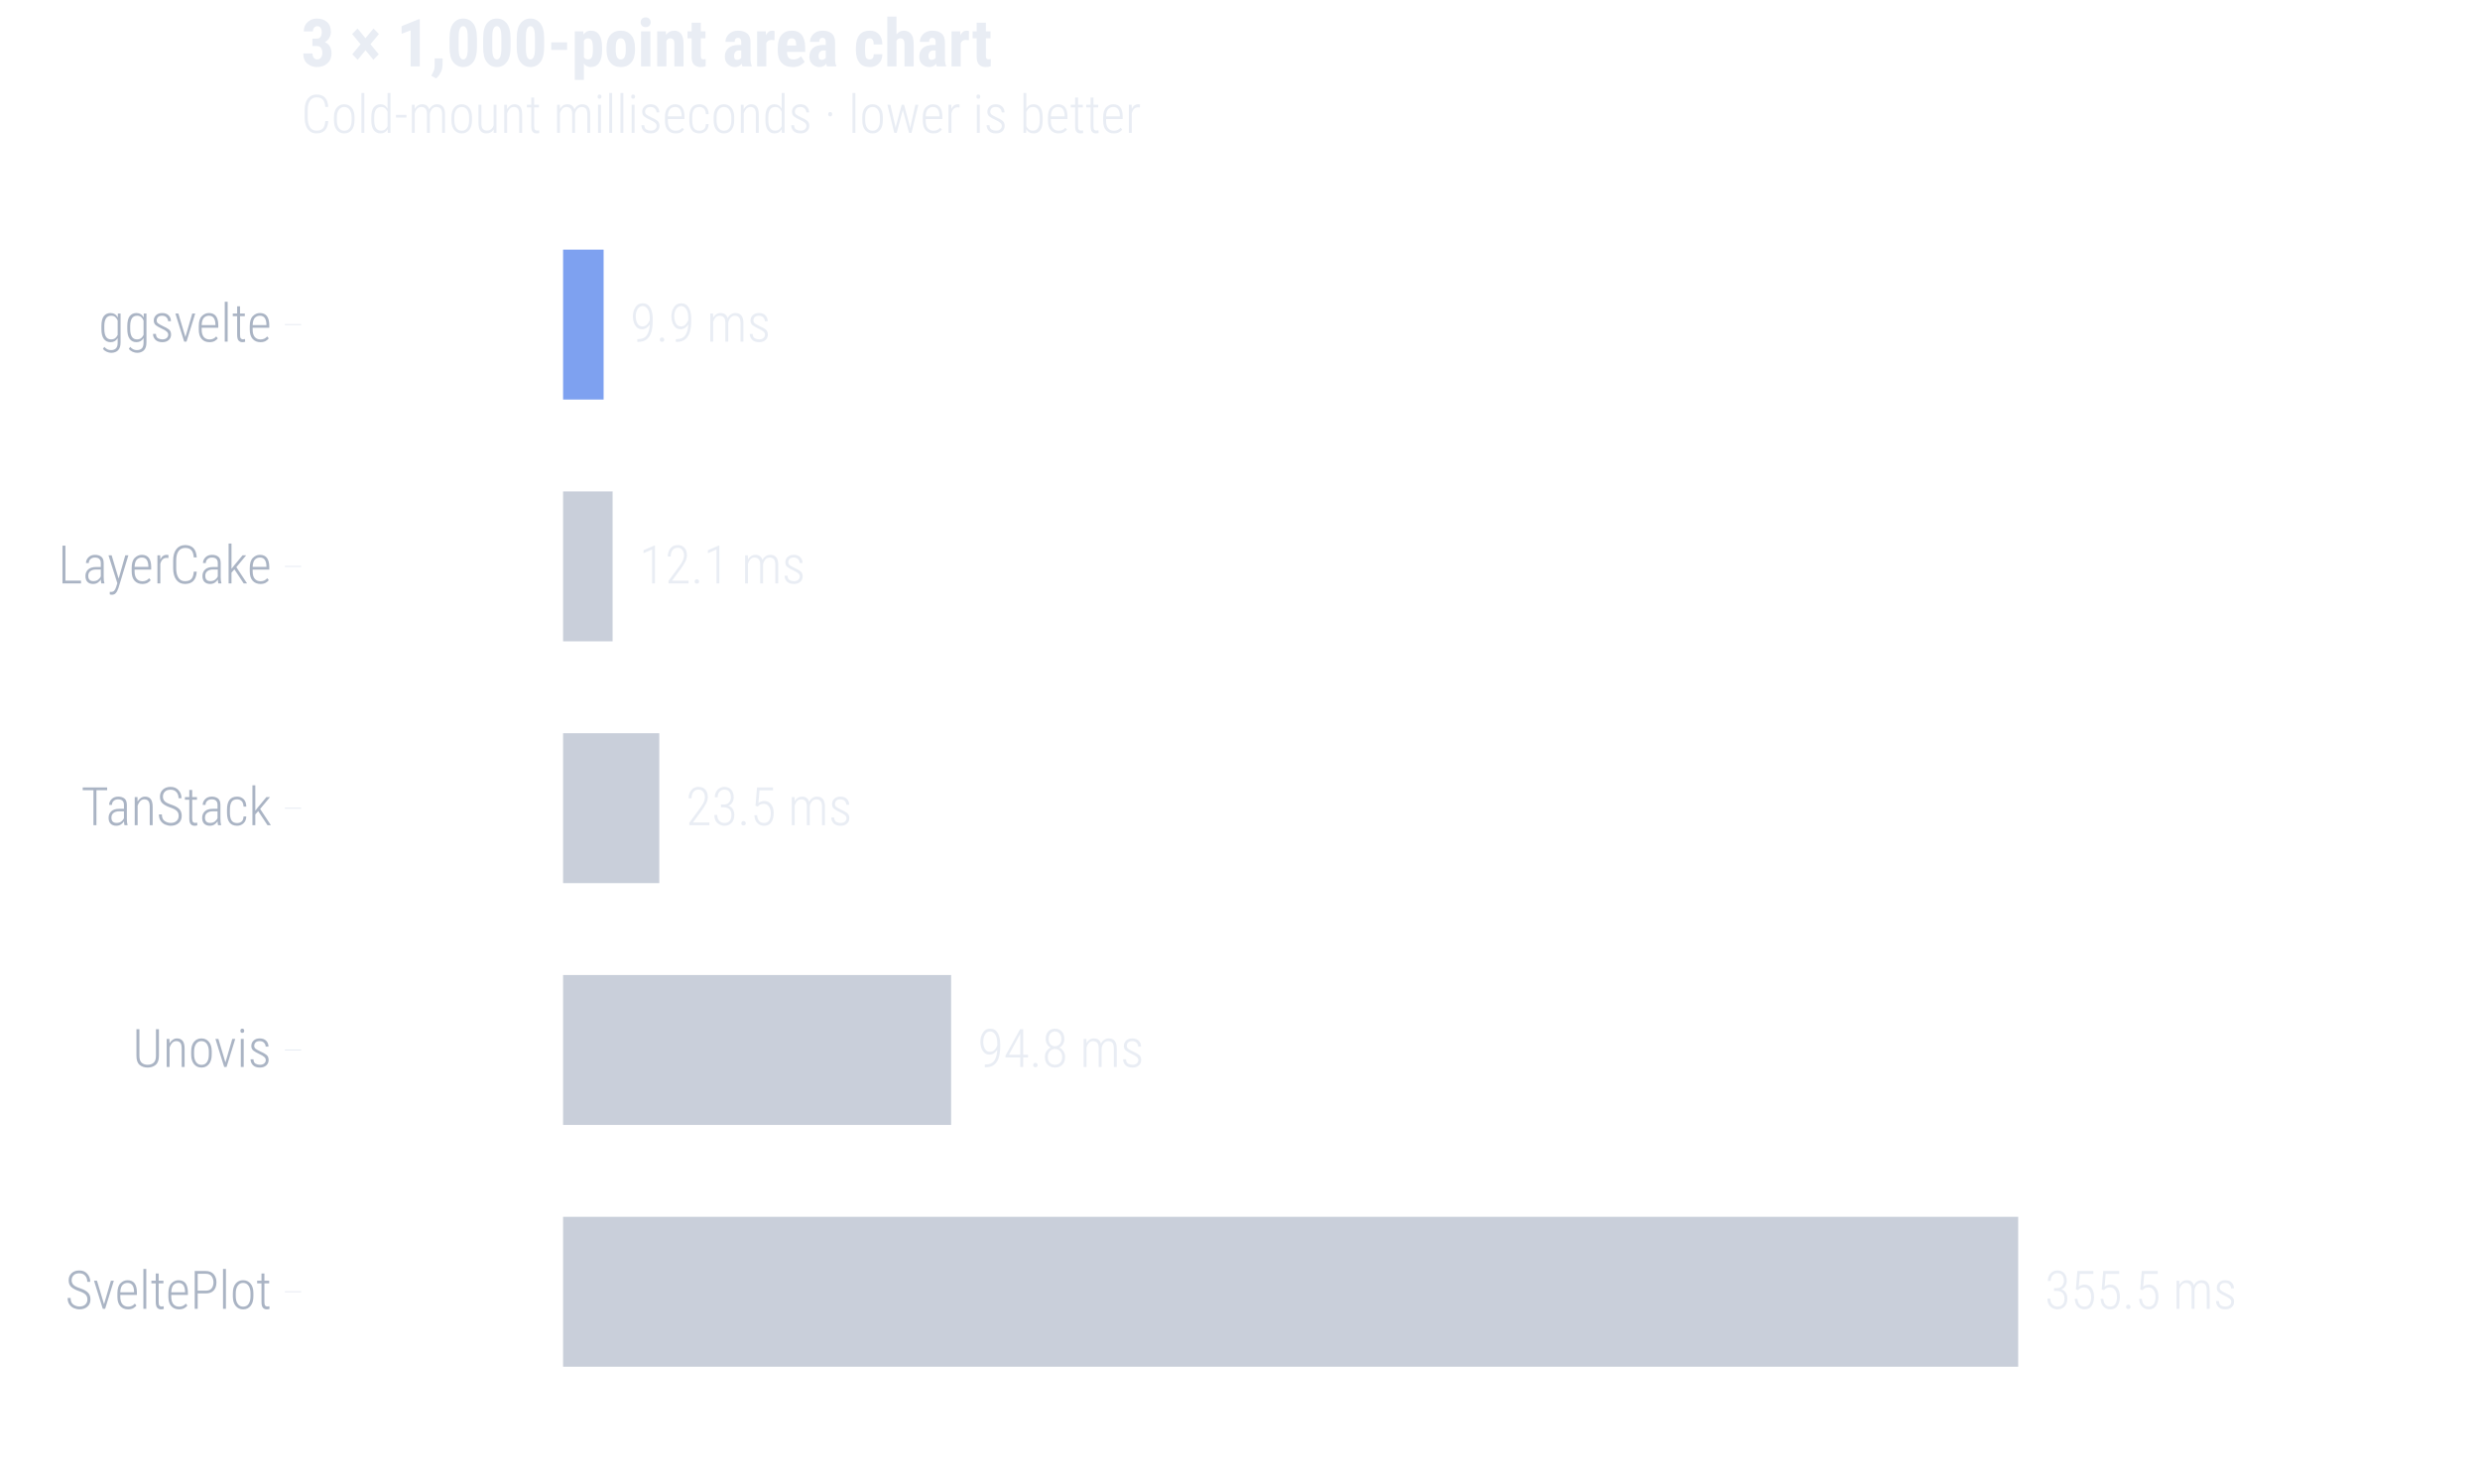
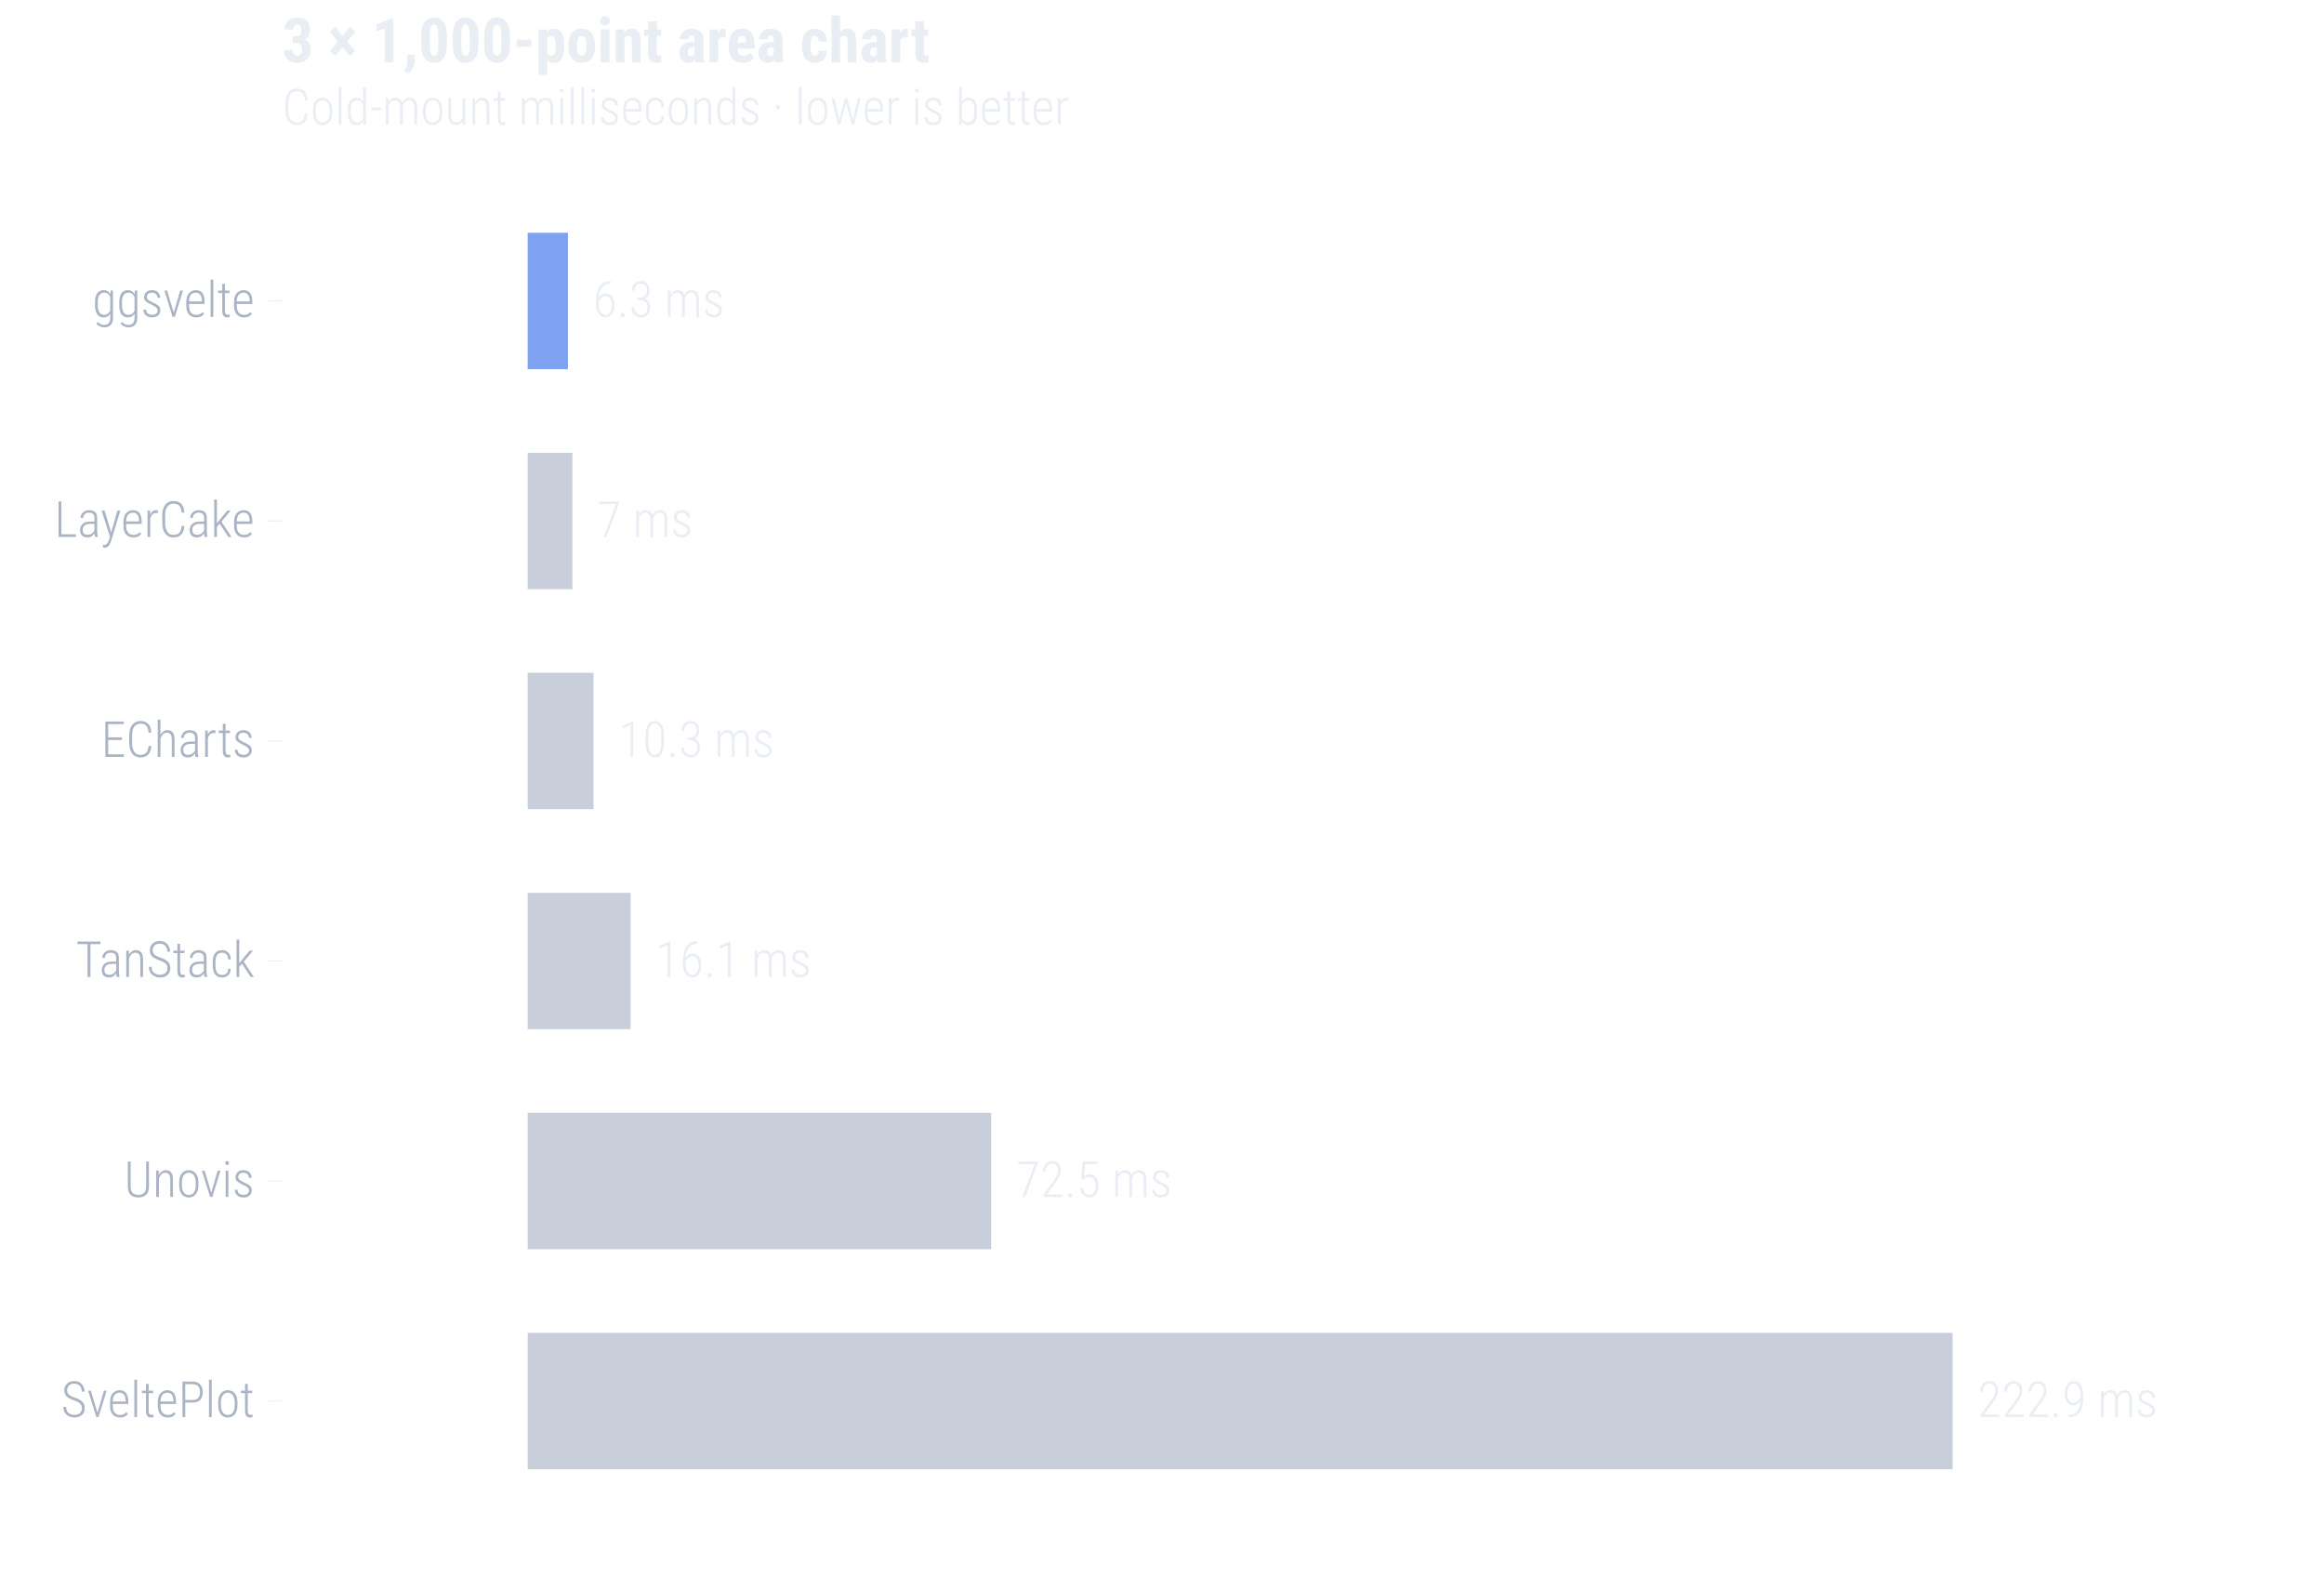
- <svg xmlns="http://www.w3.org/2000/svg" width="560" height="335" viewBox="0 0 560 335" role="img" aria-label="Bar chart of cold-mount time for a 3-series by 1,000-point area chart: ggsvelte 9.9 ms, LayerCake 12.1 ms, TanStack 23.5 ms, Unovis 94.8 ms, SveltePlot 355.5 ms. Lower is better." class="gg-plot" font-family="&quot;Roboto Condensed&quot;, &quot;Arial Narrow&quot;, Arial, sans-serif" font-size="11" font-weight="300" text-rendering="optimizeLegibility" shape-rendering="geometricPrecision">
-   <rect class="gg-paper" width="560" height="335" fill="var(--gg-paper, transparent)" />
+ <svg xmlns="http://www.w3.org/2000/svg" width="560" height="380" viewBox="0 0 560 380" role="img" aria-label="Bar chart of cold-mount time for a 3-series by 1,000-point area chart: ggsvelte 6.3 ms, ECharts 10.3 ms, LayerCake 7 ms, TanStack 16.1 ms, Unovis 72.5 ms, SveltePlot 222.9 ms. Lower is better." class="gg-plot" font-family="&quot;Roboto Condensed&quot;, &quot;Arial Narrow&quot;, Arial, sans-serif" font-size="11" font-weight="300" text-rendering="optimizeLegibility" shape-rendering="geometricPrecision">
+   <rect class="gg-paper" width="560" height="380" fill="var(--gg-paper, transparent)" />
  <text class="gg-title" x="68" y="15" font-size="15" font-weight="700" fill="var(--gg-ink, #e9edf4)">3 × 1,000-point area chart</text>
  <text class="gg-subtitle" x="68" y="30" font-size="12" font-weight="300" fill="var(--gg-ink, #e9edf4)">Cold-mount milliseconds · lower is better</text>
  <defs>
    <clipPath id="gg-clip-0">
-       <rect width="488" height="273" />
+       <rect width="488" height="318" />
    </clipPath>
  </defs>
  <g class="gg-panel" data-panel="0" transform="translate(68,46)">
-     <rect class="gg-panel-background" width="488" height="273" fill="var(--gg-panel, transparent)" />
+     <rect class="gg-panel-background" width="488" height="318" fill="var(--gg-panel, transparent)" />
    <g class="gg-grid" stroke="var(--gg-grid, transparent)" stroke-width="0.25" vector-effect="non-scaling-stroke">
-       <line x1="59.15" y1="0" x2="59.15" y2="273" />
-       <line x1="151.58" y1="0" x2="151.58" y2="273" />
-       <line x1="244" y1="0" x2="244" y2="273" />
-       <line x1="336.42" y1="0" x2="336.42" y2="273" />
-       <line x1="428.85" y1="0" x2="428.85" y2="273" />
-       <line x1="0" y1="27.3" x2="488" y2="27.3" />
-       <line x1="0" y1="81.9" x2="488" y2="81.9" />
-       <line x1="0" y1="136.5" x2="488" y2="136.5" />
-       <line x1="0" y1="191.1" x2="488" y2="191.1" />
-       <line x1="0" y1="245.7" x2="488" y2="245.7" />
+       <line x1="59.15" y1="0" x2="59.15" y2="318" />
+       <line x1="136.17" y1="0" x2="136.17" y2="318" />
+       <line x1="213.19" y1="0" x2="213.19" y2="318" />
+       <line x1="290.21" y1="0" x2="290.21" y2="318" />
+       <line x1="367.23" y1="0" x2="367.23" y2="318" />
+       <line x1="444.25" y1="0" x2="444.25" y2="318" />
+       <line x1="0" y1="26.5" x2="488" y2="26.5" />
+       <line x1="0" y1="79.5" x2="488" y2="79.5" />
+       <line x1="0" y1="132.5" x2="488" y2="132.5" />
+       <line x1="0" y1="185.5" x2="488" y2="185.5" />
+       <line x1="0" y1="238.5" x2="488" y2="238.5" />
+       <line x1="0" y1="291.5" x2="488" y2="291.5" />
    </g>
    <g class="gg-marks" clip-path="url(#gg-clip-0)">
      <g class="gg-batch gg-rects" data-layer="0">
-         <rect x="59.15" y="10.37" width="9.15" height="33.85" fill="#7ea1f0" />
-         <rect x="59.15" y="64.97" width="11.18" height="33.85" fill="#c9cfda" />
-         <rect x="59.15" y="119.57" width="21.72" height="33.85" fill="#c9cfda" />
-         <rect x="59.15" y="174.17" width="87.62" height="33.85" fill="#c9cfda" />
-         <rect x="59.15" y="228.77" width="328.57" height="33.85" fill="#c9cfda" />
+         <rect x="59.15" y="10.07" width="9.7" height="32.86" fill="#7ea1f0" />
+         <rect x="59.15" y="63.07" width="10.78" height="32.86" fill="#c9cfda" />
+         <rect x="59.15" y="116.07" width="15.87" height="32.86" fill="#c9cfda" />
+         <rect x="59.15" y="169.07" width="24.8" height="32.86" fill="#c9cfda" />
+         <rect x="59.15" y="222.07" width="111.68" height="32.86" fill="#c9cfda" />
+         <rect x="59.15" y="275.07" width="343.36" height="32.86" fill="#c9cfda" />
      </g>
      <g class="gg-batch gg-glyphs" data-layer="1" font-size="12" text-anchor="start">
-         <text x="74.3" y="27.3" dy="0.32em" fill="var(--gg-ink, #e9edf4)">9.9 ms</text>
-         <text x="76.33" y="81.9" dy="0.32em" fill="var(--gg-ink, #e9edf4)">12.1 ms</text>
-         <text x="86.87" y="136.5" dy="0.32em" fill="var(--gg-ink, #e9edf4)">23.5 ms</text>
-         <text x="152.77" y="191.1" dy="0.32em" fill="var(--gg-ink, #e9edf4)">94.8 ms</text>
-         <text x="393.72" y="245.7" dy="0.32em" fill="var(--gg-ink, #e9edf4)">355.5 ms</text>
+         <text x="74.86" y="26.5" dy="0.32em" fill="var(--gg-ink, #e9edf4)">6.3 ms</text>
+         <text x="75.93" y="79.5" dy="0.32em" fill="var(--gg-ink, #e9edf4)">7 ms</text>
+         <text x="81.02" y="132.5" dy="0.32em" fill="var(--gg-ink, #e9edf4)">10.3 ms</text>
+         <text x="89.95" y="185.5" dy="0.32em" fill="var(--gg-ink, #e9edf4)">16.1 ms</text>
+         <text x="176.83" y="238.5" dy="0.32em" fill="var(--gg-ink, #e9edf4)">72.5 ms</text>
+         <text x="408.51" y="291.5" dy="0.32em" fill="var(--gg-ink, #e9edf4)">222.9 ms</text>
      </g>
    </g>
-     <rect class="gg-panel-border" width="488" height="273" fill="none" stroke="var(--gg-panelBorder, transparent)" stroke-width="0.5" vector-effect="non-scaling-stroke" />
+     <rect class="gg-panel-border" width="488" height="318" fill="none" stroke="var(--gg-panelBorder, transparent)" stroke-width="0.5" vector-effect="non-scaling-stroke" />
  </g>
  <g class="gg-axis gg-axis-y" transform="translate(68,46)">
-     <g class="gg-tick" transform="translate(0,27.3)">
+     <g class="gg-tick" transform="translate(0,26.5)">
      <line x2="-3.67" stroke="var(--gg-tickColor, #e9edf4)" stroke-width="0.25" vector-effect="non-scaling-stroke" />
      <text x="-6.67" dy="0.32em" text-anchor="end" fill="var(--gg-axisText, #aab4c4)" font-size="12" font-weight="300">ggsvelte</text>
    </g>
-     <g class="gg-tick" transform="translate(0,81.9)">
+     <g class="gg-tick" transform="translate(0,79.5)">
      <line x2="-3.67" stroke="var(--gg-tickColor, #e9edf4)" stroke-width="0.25" vector-effect="non-scaling-stroke" />
      <text x="-6.67" dy="0.32em" text-anchor="end" fill="var(--gg-axisText, #aab4c4)" font-size="12" font-weight="300">LayerCake</text>
    </g>
-     <g class="gg-tick" transform="translate(0,136.5)">
+     <g class="gg-tick" transform="translate(0,132.5)">
+       <line x2="-3.67" stroke="var(--gg-tickColor, #e9edf4)" stroke-width="0.25" vector-effect="non-scaling-stroke" />
+       <text x="-6.67" dy="0.32em" text-anchor="end" fill="var(--gg-axisText, #aab4c4)" font-size="12" font-weight="300">ECharts</text>
+     </g>
+     <g class="gg-tick" transform="translate(0,185.5)">
      <line x2="-3.67" stroke="var(--gg-tickColor, #e9edf4)" stroke-width="0.25" vector-effect="non-scaling-stroke" />
      <text x="-6.67" dy="0.32em" text-anchor="end" fill="var(--gg-axisText, #aab4c4)" font-size="12" font-weight="300">TanStack</text>
    </g>
-     <g class="gg-tick" transform="translate(0,191.1)">
+     <g class="gg-tick" transform="translate(0,238.5)">
      <line x2="-3.67" stroke="var(--gg-tickColor, #e9edf4)" stroke-width="0.25" vector-effect="non-scaling-stroke" />
      <text x="-6.67" dy="0.32em" text-anchor="end" fill="var(--gg-axisText, #aab4c4)" font-size="12" font-weight="300">Unovis</text>
    </g>
-     <g class="gg-tick" transform="translate(0,245.7)">
+     <g class="gg-tick" transform="translate(0,291.5)">
      <line x2="-3.67" stroke="var(--gg-tickColor, #e9edf4)" stroke-width="0.25" vector-effect="non-scaling-stroke" />
      <text x="-6.67" dy="0.32em" text-anchor="end" fill="var(--gg-axisText, #aab4c4)" font-size="12" font-weight="300">SveltePlot</text>
    </g>
  </g>
</svg>
